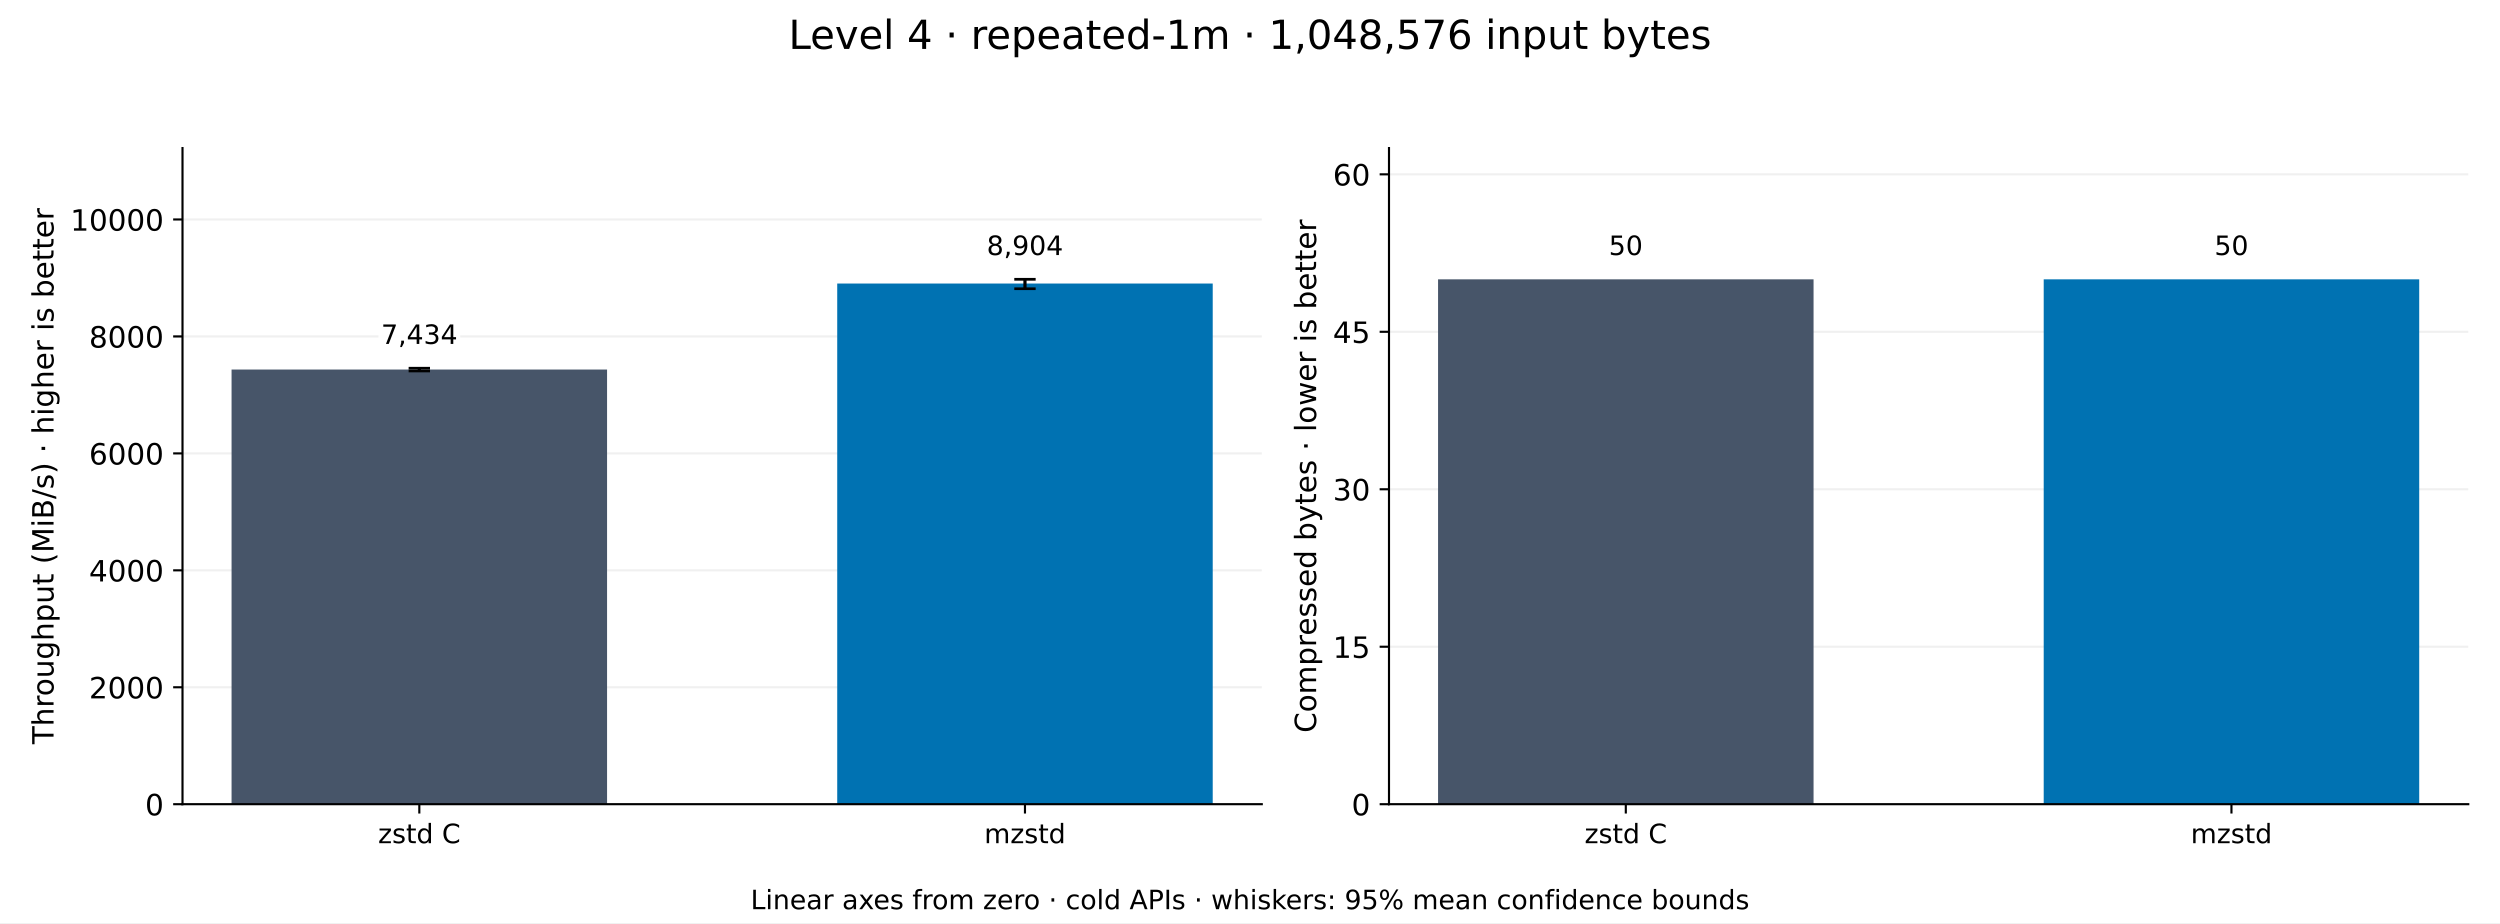
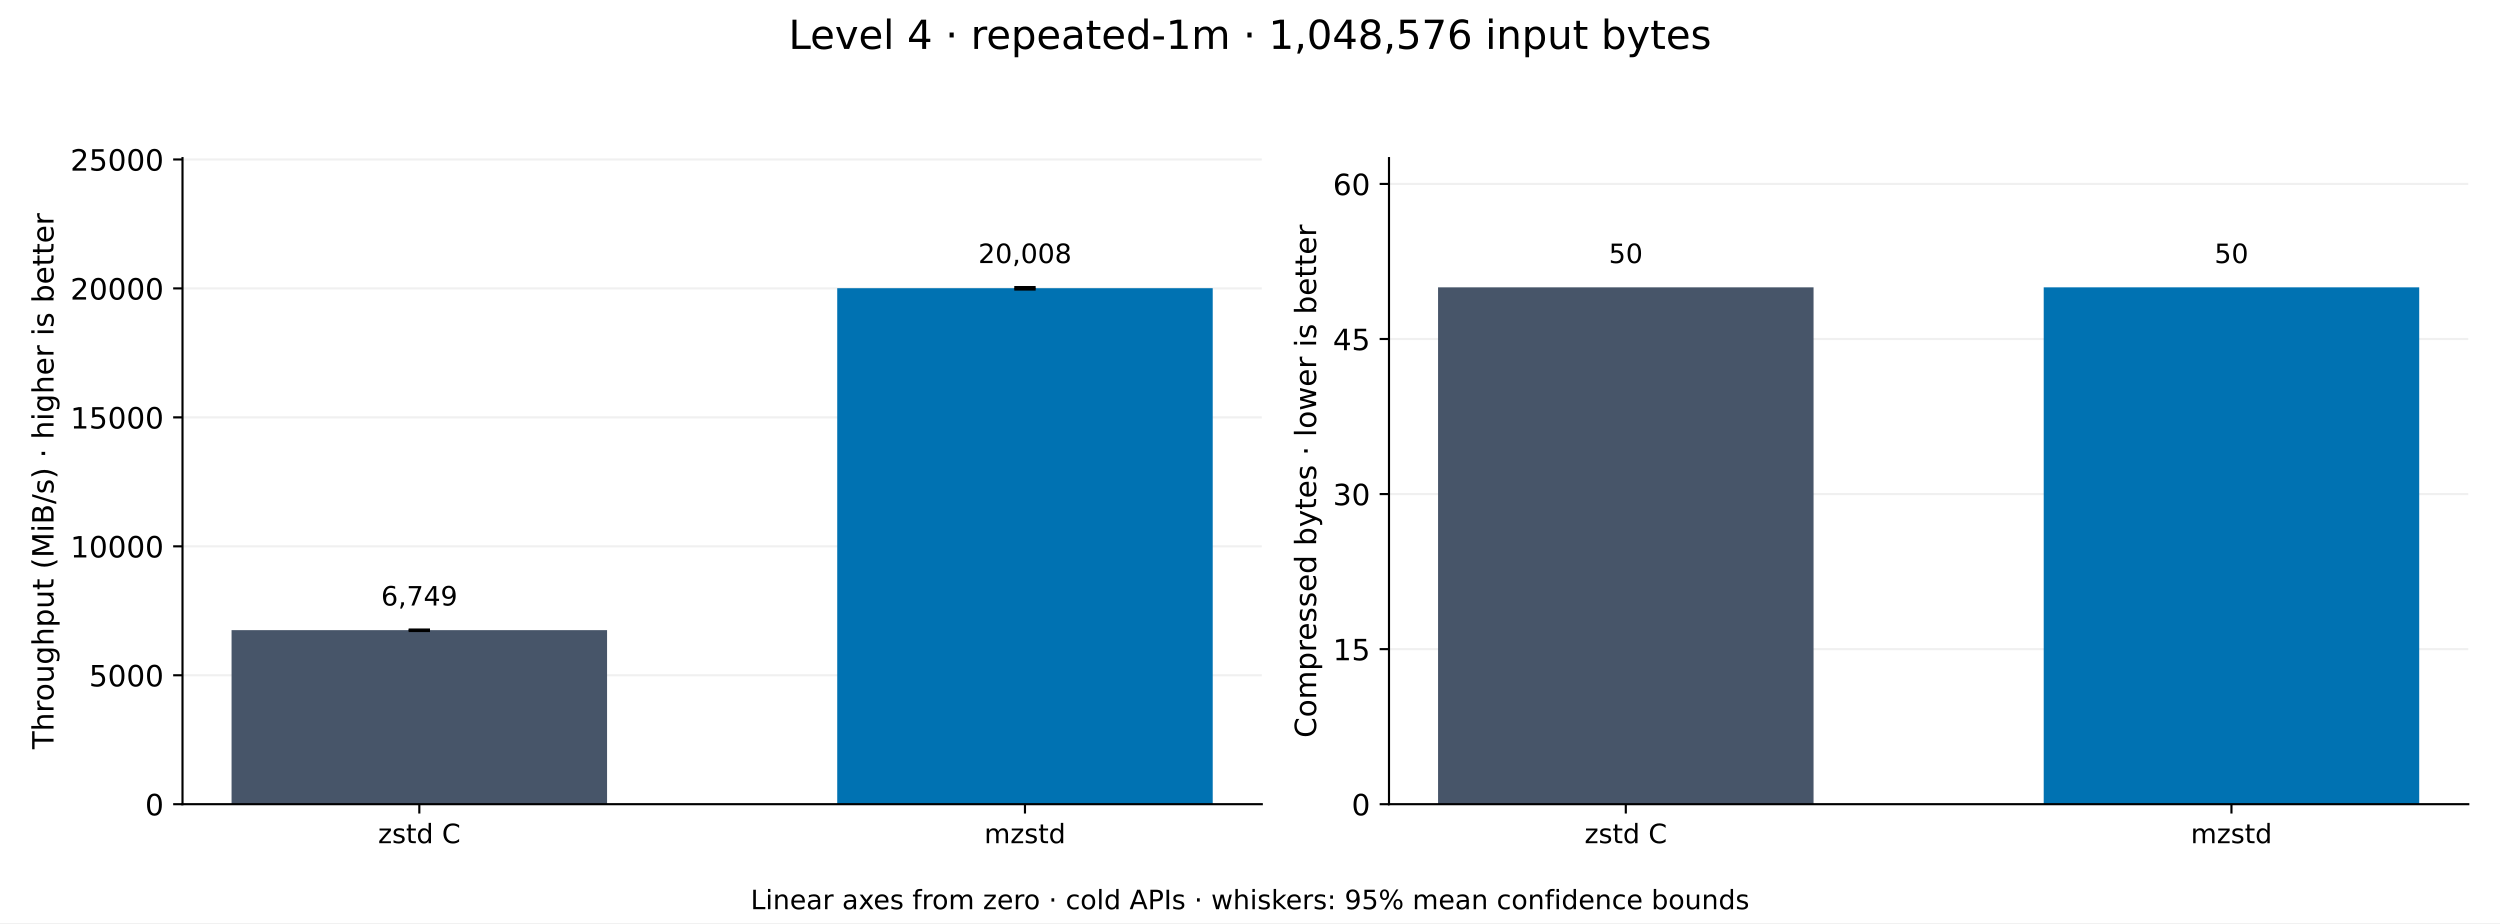
<svg xmlns="http://www.w3.org/2000/svg" xmlns:xlink="http://www.w3.org/1999/xlink" width="936pt" height="345.6pt" viewBox="0 0 936 345.6" version="1.1">
  <defs>
    <style type="text/css">*{stroke-linejoin: round; stroke-linecap: butt}</style>
  </defs>
  <g id="figure_1">
    <g id="patch_1">
      <path d="M 0 345.6 L 936 345.6 L 936 0 L 0 0 z " style="fill: #ffffff" />
    </g>
    <g id="axes_1">
      <g id="patch_2">
-         <path d="M 68.33 301.088 L 472.41 301.088 L 472.41 55.44 L 68.33 55.44 z " style="fill: #ffffff" />
+         <path d="M 68.33 301.088 L 472.41 301.088 L 472.41 59.199 L 68.33 59.199 z " style="fill: #ffffff" />
      </g>
      <g id="matplotlib.axis_1">
        <g id="xtick_1">
          <g id="line2d_1">
            <defs>
              <path id="mcbfd24ea1b" d="M 0 0 L 0 3.5 " style="stroke: #000000; stroke-width: 0.8" />
            </defs>
            <g>
              <use xlink:href="#mcbfd24ea1b" x="156.992" y="301.088" style="stroke: #000000; stroke-width: 0.8" />
            </g>
          </g>
          <g id="text_1">
            <text style="font-size: 10px; font-family: 'DejaVu Sans', 'Bitstream Vera Sans', 'Computer Modern Sans Serif', 'Lucida Grande', 'Verdana', 'Geneva', 'Lucid', 'Arial', 'Helvetica', 'Avant Garde', sans-serif; text-anchor: middle" x="156.992" y="315.686" transform="rotate(-0 156.9918 315.6864)">zstd C</text>
          </g>
        </g>
        <g id="xtick_2">
          <g id="line2d_2">
            <g>
              <use xlink:href="#mcbfd24ea1b" x="383.748" y="301.088" style="stroke: #000000; stroke-width: 0.8" />
            </g>
          </g>
          <g id="text_2">
            <text style="font-size: 10px; font-family: 'DejaVu Sans', 'Bitstream Vera Sans', 'Computer Modern Sans Serif', 'Lucida Grande', 'Verdana', 'Geneva', 'Lucid', 'Arial', 'Helvetica', 'Avant Garde', sans-serif; text-anchor: middle" x="383.748" y="315.686" transform="rotate(-0 383.7482 315.6864)">mzstd</text>
          </g>
        </g>
      </g>
      <g id="matplotlib.axis_2">
        <g id="ytick_1">
          <g id="line2d_3">
-             <path d="M 68.33 301.088 L 472.41 301.088 " clip-path="url(#p8b96617e86)" style="fill: none; stroke: #b0b0b0; stroke-opacity: 0.18; stroke-width: 0.8; stroke-linecap: square" />
+             <path d="M 68.33 301.088 L 472.41 301.088 " clip-path="url(#pf066fe0ec5)" style="fill: none; stroke: #b0b0b0; stroke-opacity: 0.18; stroke-width: 0.8; stroke-linecap: square" />
          </g>
          <g id="line2d_4">
            <defs>
              <path id="m862e928616" d="M 0 0 L -3.5 0 " style="stroke: #000000; stroke-width: 0.8" />
            </defs>
            <g>
              <use xlink:href="#m862e928616" x="68.33" y="301.088" style="stroke: #000000; stroke-width: 0.8" />
            </g>
          </g>
          <g id="text_3">
            <text style="font-size: 11px; font-family: 'DejaVu Sans', 'Bitstream Vera Sans', 'Computer Modern Sans Serif', 'Lucida Grande', 'Verdana', 'Geneva', 'Lucid', 'Arial', 'Helvetica', 'Avant Garde', sans-serif; text-anchor: end" x="61.33" y="305.267" transform="rotate(-0 61.33 305.2671)">0</text>
          </g>
        </g>
        <g id="ytick_2">
          <g id="line2d_5">
-             <path d="M 68.33 257.306 L 472.41 257.306 " clip-path="url(#p8b96617e86)" style="fill: none; stroke: #b0b0b0; stroke-opacity: 0.18; stroke-width: 0.8; stroke-linecap: square" />
+             <path d="M 68.33 252.812 L 472.41 252.812 " clip-path="url(#pf066fe0ec5)" style="fill: none; stroke: #b0b0b0; stroke-opacity: 0.18; stroke-width: 0.8; stroke-linecap: square" />
          </g>
          <g id="line2d_6">
            <g>
-               <use xlink:href="#m862e928616" x="68.33" y="257.306" style="stroke: #000000; stroke-width: 0.8" />
+               <use xlink:href="#m862e928616" x="68.33" y="252.812" style="stroke: #000000; stroke-width: 0.8" />
            </g>
          </g>
          <g id="text_4">
-             <text style="font-size: 11px; font-family: 'DejaVu Sans', 'Bitstream Vera Sans', 'Computer Modern Sans Serif', 'Lucida Grande', 'Verdana', 'Geneva', 'Lucid', 'Arial', 'Helvetica', 'Avant Garde', sans-serif; text-anchor: end" x="61.33" y="261.485" transform="rotate(-0 61.33 261.4853)">2000</text>
+             <text style="font-size: 11px; font-family: 'DejaVu Sans', 'Bitstream Vera Sans', 'Computer Modern Sans Serif', 'Lucida Grande', 'Verdana', 'Geneva', 'Lucid', 'Arial', 'Helvetica', 'Avant Garde', sans-serif; text-anchor: end" x="61.33" y="256.991" transform="rotate(-0 61.33 256.9913)">5000</text>
          </g>
        </g>
        <g id="ytick_3">
          <g id="line2d_7">
-             <path d="M 68.33 213.524 L 472.41 213.524 " clip-path="url(#p8b96617e86)" style="fill: none; stroke: #b0b0b0; stroke-opacity: 0.18; stroke-width: 0.8; stroke-linecap: square" />
+             <path d="M 68.33 204.536 L 472.41 204.536 " clip-path="url(#pf066fe0ec5)" style="fill: none; stroke: #b0b0b0; stroke-opacity: 0.18; stroke-width: 0.8; stroke-linecap: square" />
          </g>
          <g id="line2d_8">
            <g>
-               <use xlink:href="#m862e928616" x="68.33" y="213.524" style="stroke: #000000; stroke-width: 0.8" />
+               <use xlink:href="#m862e928616" x="68.33" y="204.536" style="stroke: #000000; stroke-width: 0.8" />
            </g>
          </g>
          <g id="text_5">
-             <text style="font-size: 11px; font-family: 'DejaVu Sans', 'Bitstream Vera Sans', 'Computer Modern Sans Serif', 'Lucida Grande', 'Verdana', 'Geneva', 'Lucid', 'Arial', 'Helvetica', 'Avant Garde', sans-serif; text-anchor: end" x="61.33" y="217.703" transform="rotate(-0 61.33 217.7034)">4000</text>
+             <text style="font-size: 11px; font-family: 'DejaVu Sans', 'Bitstream Vera Sans', 'Computer Modern Sans Serif', 'Lucida Grande', 'Verdana', 'Geneva', 'Lucid', 'Arial', 'Helvetica', 'Avant Garde', sans-serif; text-anchor: end" x="61.33" y="208.716" transform="rotate(-0 61.33 208.7155)">10000</text>
          </g>
        </g>
        <g id="ytick_4">
          <g id="line2d_9">
-             <path d="M 68.33 169.742 L 472.41 169.742 " clip-path="url(#p8b96617e86)" style="fill: none; stroke: #b0b0b0; stroke-opacity: 0.18; stroke-width: 0.8; stroke-linecap: square" />
+             <path d="M 68.33 156.261 L 472.41 156.261 " clip-path="url(#pf066fe0ec5)" style="fill: none; stroke: #b0b0b0; stroke-opacity: 0.18; stroke-width: 0.8; stroke-linecap: square" />
          </g>
          <g id="line2d_10">
            <g>
-               <use xlink:href="#m862e928616" x="68.33" y="169.742" style="stroke: #000000; stroke-width: 0.8" />
+               <use xlink:href="#m862e928616" x="68.33" y="156.261" style="stroke: #000000; stroke-width: 0.8" />
            </g>
          </g>
          <g id="text_6">
-             <text style="font-size: 11px; font-family: 'DejaVu Sans', 'Bitstream Vera Sans', 'Computer Modern Sans Serif', 'Lucida Grande', 'Verdana', 'Geneva', 'Lucid', 'Arial', 'Helvetica', 'Avant Garde', sans-serif; text-anchor: end" x="61.33" y="173.922" transform="rotate(-0 61.33 173.9215)">6000</text>
+             <text style="font-size: 11px; font-family: 'DejaVu Sans', 'Bitstream Vera Sans', 'Computer Modern Sans Serif', 'Lucida Grande', 'Verdana', 'Geneva', 'Lucid', 'Arial', 'Helvetica', 'Avant Garde', sans-serif; text-anchor: end" x="61.33" y="160.44" transform="rotate(-0 61.33 160.4397)">15000</text>
          </g>
        </g>
        <g id="ytick_5">
          <g id="line2d_11">
-             <path d="M 68.33 125.961 L 472.41 125.961 " clip-path="url(#p8b96617e86)" style="fill: none; stroke: #b0b0b0; stroke-opacity: 0.18; stroke-width: 0.8; stroke-linecap: square" />
+             <path d="M 68.33 107.985 L 472.41 107.985 " clip-path="url(#pf066fe0ec5)" style="fill: none; stroke: #b0b0b0; stroke-opacity: 0.18; stroke-width: 0.8; stroke-linecap: square" />
          </g>
          <g id="line2d_12">
            <g>
-               <use xlink:href="#m862e928616" x="68.33" y="125.961" style="stroke: #000000; stroke-width: 0.8" />
+               <use xlink:href="#m862e928616" x="68.33" y="107.985" style="stroke: #000000; stroke-width: 0.8" />
            </g>
          </g>
          <g id="text_7">
-             <text style="font-size: 11px; font-family: 'DejaVu Sans', 'Bitstream Vera Sans', 'Computer Modern Sans Serif', 'Lucida Grande', 'Verdana', 'Geneva', 'Lucid', 'Arial', 'Helvetica', 'Avant Garde', sans-serif; text-anchor: end" x="61.33" y="130.14" transform="rotate(-0 61.33 130.1397)">8000</text>
+             <text style="font-size: 11px; font-family: 'DejaVu Sans', 'Bitstream Vera Sans', 'Computer Modern Sans Serif', 'Lucida Grande', 'Verdana', 'Geneva', 'Lucid', 'Arial', 'Helvetica', 'Avant Garde', sans-serif; text-anchor: end" x="61.33" y="112.164" transform="rotate(-0 61.33 112.1639)">20000</text>
          </g>
        </g>
        <g id="ytick_6">
          <g id="line2d_13">
-             <path d="M 68.33 82.179 L 472.41 82.179 " clip-path="url(#p8b96617e86)" style="fill: none; stroke: #b0b0b0; stroke-opacity: 0.18; stroke-width: 0.8; stroke-linecap: square" />
+             <path d="M 68.33 59.709 L 472.41 59.709 " clip-path="url(#pf066fe0ec5)" style="fill: none; stroke: #b0b0b0; stroke-opacity: 0.18; stroke-width: 0.8; stroke-linecap: square" />
          </g>
          <g id="line2d_14">
            <g>
-               <use xlink:href="#m862e928616" x="68.33" y="82.179" style="stroke: #000000; stroke-width: 0.8" />
+               <use xlink:href="#m862e928616" x="68.33" y="59.709" style="stroke: #000000; stroke-width: 0.8" />
            </g>
          </g>
          <g id="text_8">
-             <text style="font-size: 11px; font-family: 'DejaVu Sans', 'Bitstream Vera Sans', 'Computer Modern Sans Serif', 'Lucida Grande', 'Verdana', 'Geneva', 'Lucid', 'Arial', 'Helvetica', 'Avant Garde', sans-serif; text-anchor: end" x="61.33" y="86.358" transform="rotate(-0 61.33 86.3578)">10000</text>
+             <text style="font-size: 11px; font-family: 'DejaVu Sans', 'Bitstream Vera Sans', 'Computer Modern Sans Serif', 'Lucida Grande', 'Verdana', 'Geneva', 'Lucid', 'Arial', 'Helvetica', 'Avant Garde', sans-serif; text-anchor: end" x="61.33" y="63.888" transform="rotate(-0 61.33 63.88809)">25000</text>
          </g>
        </g>
        <g id="text_9">
-           <text style="font-size: 11px; font-family: 'DejaVu Sans', 'Bitstream Vera Sans', 'Computer Modern Sans Serif', 'Lucida Grande', 'Verdana', 'Geneva', 'Lucid', 'Arial', 'Helvetica', 'Avant Garde', sans-serif; text-anchor: middle" x="20.049" y="178.264" transform="rotate(-90 20.04859 178.264)">Throughput (MiB/s) · higher is better</text>
+           <text style="font-size: 11px; font-family: 'DejaVu Sans', 'Bitstream Vera Sans', 'Computer Modern Sans Serif', 'Lucida Grande', 'Verdana', 'Geneva', 'Lucid', 'Arial', 'Helvetica', 'Avant Garde', sans-serif; text-anchor: middle" x="20.049" y="180.144" transform="rotate(-90 20.04859 180.1436)">Throughput (MiB/s) · higher is better</text>
        </g>
      </g>
      <g id="patch_3">
-         <path d="M 86.697 301.088 L 227.286 301.088 L 227.286 138.344 L 86.697 138.344 z " clip-path="url(#p8b96617e86)" style="fill: #475569" />
+         <path d="M 86.697 301.088 L 227.286 301.088 L 227.286 235.923 L 86.697 235.923 z " clip-path="url(#pf066fe0ec5)" style="fill: #475569" />
      </g>
      <g id="patch_4">
-         <path d="M 313.454 301.088 L 454.043 301.088 L 454.043 106.167 L 313.454 106.167 z " clip-path="url(#p8b96617e86)" style="fill: #0072b2" />
+         <path d="M 313.454 301.088 L 454.043 301.088 L 454.043 107.907 L 313.454 107.907 z " clip-path="url(#pf066fe0ec5)" style="fill: #0072b2" />
      </g>
      <g id="LineCollection_1">
-         <path d="M 156.992 138.907 L 156.992 137.859 " clip-path="url(#p8b96617e86)" style="fill: none; stroke: #000000; stroke-width: 1.2" />
-         <path d="M 383.748 108.097 L 383.748 104.57 " clip-path="url(#p8b96617e86)" style="fill: none; stroke: #000000; stroke-width: 1.2" />
+         <path d="M 156.992 236.153 L 156.992 235.792 " clip-path="url(#pf066fe0ec5)" style="fill: none; stroke: #000000; stroke-width: 1.2" />
+         <path d="M 383.748 108.289 L 383.748 107.577 " clip-path="url(#pf066fe0ec5)" style="fill: none; stroke: #000000; stroke-width: 1.2" />
      </g>
      <g id="line2d_15">
        <defs>
          <path id="mf7f69e77f0" d="M 4 0 L -4 -0 " style="stroke: #000000" />
        </defs>
-         <g clip-path="url(#p8b96617e86)">
-           <use xlink:href="#mf7f69e77f0" x="156.992" y="138.907" style="fill: #1f77b4; stroke: #000000" />
-           <use xlink:href="#mf7f69e77f0" x="383.748" y="108.097" style="fill: #1f77b4; stroke: #000000" />
+         <g clip-path="url(#pf066fe0ec5)">
+           <use xlink:href="#mf7f69e77f0" x="156.992" y="236.153" style="fill: #1f77b4; stroke: #000000" />
+           <use xlink:href="#mf7f69e77f0" x="383.748" y="108.289" style="fill: #1f77b4; stroke: #000000" />
        </g>
      </g>
      <g id="line2d_16">
-         <g clip-path="url(#p8b96617e86)">
-           <use xlink:href="#mf7f69e77f0" x="156.992" y="137.859" style="fill: #1f77b4; stroke: #000000" />
-           <use xlink:href="#mf7f69e77f0" x="383.748" y="104.57" style="fill: #1f77b4; stroke: #000000" />
+         <g clip-path="url(#pf066fe0ec5)">
+           <use xlink:href="#mf7f69e77f0" x="156.992" y="235.792" style="fill: #1f77b4; stroke: #000000" />
+           <use xlink:href="#mf7f69e77f0" x="383.748" y="107.577" style="fill: #1f77b4; stroke: #000000" />
        </g>
      </g>
      <g id="patch_5">
-         <path d="M 68.33 301.088 L 68.33 55.44 " style="fill: none; stroke: #000000; stroke-width: 0.8; stroke-linejoin: miter; stroke-linecap: square" />
+         <path d="M 68.33 301.088 L 68.33 59.199 " style="fill: none; stroke: #000000; stroke-width: 0.8; stroke-linejoin: miter; stroke-linecap: square" />
      </g>
      <g id="patch_6">
        <path d="M 68.33 301.088 L 472.41 301.088 " style="fill: none; stroke: #000000; stroke-width: 0.8; stroke-linejoin: miter; stroke-linecap: square" />
      </g>
      <g id="text_10">
        <g id="patch_7">
-           <path d="M 141.678 131.859 L 172.306 131.859 L 172.306 120.181 L 141.678 120.181 z " style="fill: #ffffff; opacity: 0.9" />
-         </g>
-         <text style="font-size: 10px; font-family: 'DejaVu Sans', 'Bitstream Vera Sans', 'Computer Modern Sans Serif', 'Lucida Grande', 'Verdana', 'Geneva', 'Lucid', 'Arial', 'Helvetica', 'Avant Garde', sans-serif; text-anchor: middle" x="156.992" y="128.78" transform="rotate(-0 156.9918 128.7795)">7,434</text>
+           <path d="M 141.678 229.792 L 172.306 229.792 L 172.306 218.114 L 141.678 218.114 z " style="fill: #ffffff; opacity: 0.9" />
+         </g>
+         <text style="font-size: 10px; font-family: 'DejaVu Sans', 'Bitstream Vera Sans', 'Computer Modern Sans Serif', 'Lucida Grande', 'Verdana', 'Geneva', 'Lucid', 'Arial', 'Helvetica', 'Avant Garde', sans-serif; text-anchor: middle" x="156.992" y="226.712" transform="rotate(-0 156.9918 226.7122)">6,749</text>
      </g>
      <g id="text_11">
        <g id="patch_8">
-           <path d="M 368.434 98.57 L 399.062 98.57 L 399.062 86.891 L 368.434 86.891 z " style="fill: #ffffff; opacity: 0.9" />
-         </g>
-         <text style="font-size: 10px; font-family: 'DejaVu Sans', 'Bitstream Vera Sans', 'Computer Modern Sans Serif', 'Lucida Grande', 'Verdana', 'Geneva', 'Lucid', 'Arial', 'Helvetica', 'Avant Garde', sans-serif; text-anchor: middle" x="383.748" y="95.49" transform="rotate(-0 383.7482 95.48991)">8,904</text>
+           <path d="M 365.253 101.577 L 402.244 101.577 L 402.244 89.899 L 365.253 89.899 z " style="fill: #ffffff; opacity: 0.9" />
+         </g>
+         <text style="font-size: 10px; font-family: 'DejaVu Sans', 'Bitstream Vera Sans', 'Computer Modern Sans Serif', 'Lucida Grande', 'Verdana', 'Geneva', 'Lucid', 'Arial', 'Helvetica', 'Avant Garde', sans-serif; text-anchor: middle" x="383.748" y="98.497" transform="rotate(-0 383.7482 98.49725)">20,008</text>
      </g>
    </g>
    <g id="axes_2">
      <g id="patch_9">
-         <path d="M 520.04 301.088 L 924.12 301.088 L 924.12 55.44 L 520.04 55.44 z " style="fill: #ffffff" />
+         <path d="M 520.04 301.088 L 924.12 301.088 L 924.12 59.199 L 520.04 59.199 z " style="fill: #ffffff" />
      </g>
      <g id="matplotlib.axis_3">
        <g id="xtick_3">
          <g id="line2d_17">
            <g>
              <use xlink:href="#mcbfd24ea1b" x="608.702" y="301.088" style="stroke: #000000; stroke-width: 0.8" />
            </g>
          </g>
          <g id="text_12">
            <text style="font-size: 10px; font-family: 'DejaVu Sans', 'Bitstream Vera Sans', 'Computer Modern Sans Serif', 'Lucida Grande', 'Verdana', 'Geneva', 'Lucid', 'Arial', 'Helvetica', 'Avant Garde', sans-serif; text-anchor: middle" x="608.702" y="315.686" transform="rotate(-0 608.7018 315.6864)">zstd C</text>
          </g>
        </g>
        <g id="xtick_4">
          <g id="line2d_18">
            <g>
              <use xlink:href="#mcbfd24ea1b" x="835.458" y="301.088" style="stroke: #000000; stroke-width: 0.8" />
            </g>
          </g>
          <g id="text_13">
            <text style="font-size: 10px; font-family: 'DejaVu Sans', 'Bitstream Vera Sans', 'Computer Modern Sans Serif', 'Lucida Grande', 'Verdana', 'Geneva', 'Lucid', 'Arial', 'Helvetica', 'Avant Garde', sans-serif; text-anchor: middle" x="835.458" y="315.686" transform="rotate(-0 835.4582 315.6864)">mzstd</text>
          </g>
        </g>
      </g>
      <g id="matplotlib.axis_4">
        <g id="ytick_7">
          <g id="line2d_19">
-             <path d="M 520.04 301.088 L 924.12 301.088 " clip-path="url(#pf15c45f689)" style="fill: none; stroke: #b0b0b0; stroke-opacity: 0.18; stroke-width: 0.8; stroke-linecap: square" />
+             <path d="M 520.04 301.088 L 924.12 301.088 " clip-path="url(#pe4439e3369)" style="fill: none; stroke: #b0b0b0; stroke-opacity: 0.18; stroke-width: 0.8; stroke-linecap: square" />
          </g>
          <g id="line2d_20">
            <g>
              <use xlink:href="#m862e928616" x="520.04" y="301.088" style="stroke: #000000; stroke-width: 0.8" />
            </g>
          </g>
          <g id="text_14">
            <text style="font-size: 11px; font-family: 'DejaVu Sans', 'Bitstream Vera Sans', 'Computer Modern Sans Serif', 'Lucida Grande', 'Verdana', 'Geneva', 'Lucid', 'Arial', 'Helvetica', 'Avant Garde', sans-serif; text-anchor: end" x="513.04" y="305.267" transform="rotate(-0 513.04 305.2671)">0</text>
          </g>
        </g>
        <g id="ytick_8">
          <g id="line2d_21">
-             <path d="M 520.04 242.132 L 924.12 242.132 " clip-path="url(#pf15c45f689)" style="fill: none; stroke: #b0b0b0; stroke-opacity: 0.18; stroke-width: 0.8; stroke-linecap: square" />
+             <path d="M 520.04 243.035 L 924.12 243.035 " clip-path="url(#pe4439e3369)" style="fill: none; stroke: #b0b0b0; stroke-opacity: 0.18; stroke-width: 0.8; stroke-linecap: square" />
          </g>
          <g id="line2d_22">
            <g>
-               <use xlink:href="#m862e928616" x="520.04" y="242.132" style="stroke: #000000; stroke-width: 0.8" />
+               <use xlink:href="#m862e928616" x="520.04" y="243.035" style="stroke: #000000; stroke-width: 0.8" />
            </g>
          </g>
          <g id="text_15">
-             <text style="font-size: 11px; font-family: 'DejaVu Sans', 'Bitstream Vera Sans', 'Computer Modern Sans Serif', 'Lucida Grande', 'Verdana', 'Geneva', 'Lucid', 'Arial', 'Helvetica', 'Avant Garde', sans-serif; text-anchor: end" x="513.04" y="246.312" transform="rotate(-0 513.04 246.3116)">15</text>
+             <text style="font-size: 11px; font-family: 'DejaVu Sans', 'Bitstream Vera Sans', 'Computer Modern Sans Serif', 'Lucida Grande', 'Verdana', 'Geneva', 'Lucid', 'Arial', 'Helvetica', 'Avant Garde', sans-serif; text-anchor: end" x="513.04" y="247.214" transform="rotate(-0 513.04 247.2138)">15</text>
          </g>
        </g>
        <g id="ytick_9">
          <g id="line2d_23">
-             <path d="M 520.04 183.177 L 924.12 183.177 " clip-path="url(#pf15c45f689)" style="fill: none; stroke: #b0b0b0; stroke-opacity: 0.18; stroke-width: 0.8; stroke-linecap: square" />
+             <path d="M 520.04 184.981 L 924.12 184.981 " clip-path="url(#pe4439e3369)" style="fill: none; stroke: #b0b0b0; stroke-opacity: 0.18; stroke-width: 0.8; stroke-linecap: square" />
          </g>
          <g id="line2d_24">
            <g>
-               <use xlink:href="#m862e928616" x="520.04" y="183.177" style="stroke: #000000; stroke-width: 0.8" />
+               <use xlink:href="#m862e928616" x="520.04" y="184.981" style="stroke: #000000; stroke-width: 0.8" />
            </g>
          </g>
          <g id="text_16">
-             <text style="font-size: 11px; font-family: 'DejaVu Sans', 'Bitstream Vera Sans', 'Computer Modern Sans Serif', 'Lucida Grande', 'Verdana', 'Geneva', 'Lucid', 'Arial', 'Helvetica', 'Avant Garde', sans-serif; text-anchor: end" x="513.04" y="187.356" transform="rotate(-0 513.04 187.3561)">30</text>
+             <text style="font-size: 11px; font-family: 'DejaVu Sans', 'Bitstream Vera Sans', 'Computer Modern Sans Serif', 'Lucida Grande', 'Verdana', 'Geneva', 'Lucid', 'Arial', 'Helvetica', 'Avant Garde', sans-serif; text-anchor: end" x="513.04" y="189.161" transform="rotate(-0 513.04 189.1605)">30</text>
          </g>
        </g>
        <g id="ytick_10">
          <g id="line2d_25">
-             <path d="M 520.04 124.221 L 924.12 124.221 " clip-path="url(#pf15c45f689)" style="fill: none; stroke: #b0b0b0; stroke-opacity: 0.18; stroke-width: 0.8; stroke-linecap: square" />
+             <path d="M 520.04 126.928 L 924.12 126.928 " clip-path="url(#pe4439e3369)" style="fill: none; stroke: #b0b0b0; stroke-opacity: 0.18; stroke-width: 0.8; stroke-linecap: square" />
          </g>
          <g id="line2d_26">
            <g>
-               <use xlink:href="#m862e928616" x="520.04" y="124.221" style="stroke: #000000; stroke-width: 0.8" />
+               <use xlink:href="#m862e928616" x="520.04" y="126.928" style="stroke: #000000; stroke-width: 0.8" />
            </g>
          </g>
          <g id="text_17">
-             <text style="font-size: 11px; font-family: 'DejaVu Sans', 'Bitstream Vera Sans', 'Computer Modern Sans Serif', 'Lucida Grande', 'Verdana', 'Geneva', 'Lucid', 'Arial', 'Helvetica', 'Avant Garde', sans-serif; text-anchor: end" x="513.04" y="128.401" transform="rotate(-0 513.04 128.4006)">45</text>
+             <text style="font-size: 11px; font-family: 'DejaVu Sans', 'Bitstream Vera Sans', 'Computer Modern Sans Serif', 'Lucida Grande', 'Verdana', 'Geneva', 'Lucid', 'Arial', 'Helvetica', 'Avant Garde', sans-serif; text-anchor: end" x="513.04" y="131.107" transform="rotate(-0 513.04 131.1072)">45</text>
          </g>
        </g>
        <g id="ytick_11">
          <g id="line2d_27">
-             <path d="M 520.04 65.266 L 924.12 65.266 " clip-path="url(#pf15c45f689)" style="fill: none; stroke: #b0b0b0; stroke-opacity: 0.18; stroke-width: 0.8; stroke-linecap: square" />
+             <path d="M 520.04 68.875 L 924.12 68.875 " clip-path="url(#pe4439e3369)" style="fill: none; stroke: #b0b0b0; stroke-opacity: 0.18; stroke-width: 0.8; stroke-linecap: square" />
          </g>
          <g id="line2d_28">
            <g>
-               <use xlink:href="#m862e928616" x="520.04" y="65.266" style="stroke: #000000; stroke-width: 0.8" />
+               <use xlink:href="#m862e928616" x="520.04" y="68.875" style="stroke: #000000; stroke-width: 0.8" />
            </g>
          </g>
          <g id="text_18">
-             <text style="font-size: 11px; font-family: 'DejaVu Sans', 'Bitstream Vera Sans', 'Computer Modern Sans Serif', 'Lucida Grande', 'Verdana', 'Geneva', 'Lucid', 'Arial', 'Helvetica', 'Avant Garde', sans-serif; text-anchor: end" x="513.04" y="69.445" transform="rotate(-0 513.04 69.44506)">60</text>
+             <text style="font-size: 11px; font-family: 'DejaVu Sans', 'Bitstream Vera Sans', 'Computer Modern Sans Serif', 'Lucida Grande', 'Verdana', 'Geneva', 'Lucid', 'Arial', 'Helvetica', 'Avant Garde', sans-serif; text-anchor: end" x="513.04" y="73.054" transform="rotate(-0 513.04 73.05386)">60</text>
          </g>
        </g>
        <g id="text_19">
-           <text style="font-size: 11px; font-family: 'DejaVu Sans', 'Bitstream Vera Sans', 'Computer Modern Sans Serif', 'Lucida Grande', 'Verdana', 'Geneva', 'Lucid', 'Arial', 'Helvetica', 'Avant Garde', sans-serif; text-anchor: middle" x="492.755" y="178.264" transform="rotate(-90 492.7548 178.264)">Compressed bytes · lower is better</text>
+           <text style="font-size: 11px; font-family: 'DejaVu Sans', 'Bitstream Vera Sans', 'Computer Modern Sans Serif', 'Lucida Grande', 'Verdana', 'Geneva', 'Lucid', 'Arial', 'Helvetica', 'Avant Garde', sans-serif; text-anchor: middle" x="492.755" y="180.144" transform="rotate(-90 492.7548 180.1436)">Compressed bytes · lower is better</text>
        </g>
      </g>
      <g id="patch_10">
-         <path d="M 538.407 301.088 L 678.996 301.088 L 678.996 104.57 L 538.407 104.57 z " clip-path="url(#pf15c45f689)" style="fill: #475569" />
+         <path d="M 538.407 301.088 L 678.996 301.088 L 678.996 107.577 L 538.407 107.577 z " clip-path="url(#pe4439e3369)" style="fill: #475569" />
      </g>
      <g id="patch_11">
-         <path d="M 765.164 301.088 L 905.753 301.088 L 905.753 104.57 L 765.164 104.57 z " clip-path="url(#pf15c45f689)" style="fill: #0072b2" />
+         <path d="M 765.164 301.088 L 905.753 301.088 L 905.753 107.577 L 765.164 107.577 z " clip-path="url(#pe4439e3369)" style="fill: #0072b2" />
      </g>
      <g id="patch_12">
-         <path d="M 520.04 301.088 L 520.04 55.44 " style="fill: none; stroke: #000000; stroke-width: 0.8; stroke-linejoin: miter; stroke-linecap: square" />
+         <path d="M 520.04 301.088 L 520.04 59.199 " style="fill: none; stroke: #000000; stroke-width: 0.8; stroke-linejoin: miter; stroke-linecap: square" />
      </g>
      <g id="patch_13">
        <path d="M 520.04 301.088 L 924.12 301.088 " style="fill: none; stroke: #000000; stroke-width: 0.8; stroke-linejoin: miter; stroke-linecap: square" />
      </g>
      <g id="text_20">
        <g id="patch_14">
-           <path d="M 601.339 98.57 L 616.064 98.57 L 616.064 86.891 L 601.339 86.891 z " style="fill: #ffffff; opacity: 0.9" />
-         </g>
-         <text style="font-size: 10px; font-family: 'DejaVu Sans', 'Bitstream Vera Sans', 'Computer Modern Sans Serif', 'Lucida Grande', 'Verdana', 'Geneva', 'Lucid', 'Arial', 'Helvetica', 'Avant Garde', sans-serif; text-anchor: middle" x="608.702" y="95.49" transform="rotate(-0 608.7018 95.48991)">50</text>
+           <path d="M 601.339 101.577 L 616.064 101.577 L 616.064 89.899 L 601.339 89.899 z " style="fill: #ffffff; opacity: 0.9" />
+         </g>
+         <text style="font-size: 10px; font-family: 'DejaVu Sans', 'Bitstream Vera Sans', 'Computer Modern Sans Serif', 'Lucida Grande', 'Verdana', 'Geneva', 'Lucid', 'Arial', 'Helvetica', 'Avant Garde', sans-serif; text-anchor: middle" x="608.702" y="98.497" transform="rotate(-0 608.7018 98.49725)">50</text>
      </g>
      <g id="text_21">
        <g id="patch_15">
-           <path d="M 828.096 98.57 L 842.821 98.57 L 842.821 86.891 L 828.096 86.891 z " style="fill: #ffffff; opacity: 0.9" />
-         </g>
-         <text style="font-size: 10px; font-family: 'DejaVu Sans', 'Bitstream Vera Sans', 'Computer Modern Sans Serif', 'Lucida Grande', 'Verdana', 'Geneva', 'Lucid', 'Arial', 'Helvetica', 'Avant Garde', sans-serif; text-anchor: middle" x="835.458" y="95.49" transform="rotate(-0 835.4582 95.48991)">50</text>
+           <path d="M 828.096 101.577 L 842.821 101.577 L 842.821 89.899 L 828.096 89.899 z " style="fill: #ffffff; opacity: 0.9" />
+         </g>
+         <text style="font-size: 10px; font-family: 'DejaVu Sans', 'Bitstream Vera Sans', 'Computer Modern Sans Serif', 'Lucida Grande', 'Verdana', 'Geneva', 'Lucid', 'Arial', 'Helvetica', 'Avant Garde', sans-serif; text-anchor: middle" x="835.458" y="98.497" transform="rotate(-0 835.4582 98.49725)">50</text>
      </g>
    </g>
    <g id="text_22">
      <text style="font-size: 15px; font-family: 'DejaVu Sans', 'Bitstream Vera Sans', 'Computer Modern Sans Serif', 'Lucida Grande', 'Verdana', 'Geneva', 'Lucid', 'Arial', 'Helvetica', 'Avant Garde', sans-serif; text-anchor: middle" x="468" y="18.31" transform="rotate(-0 468 18.30966)">Level 4 · repeated-1m · 1,048,576 input bytes</text>
    </g>
    <g id="text_23">
      <text style="font-size: 10px; font-family: 'DejaVu Sans', 'Bitstream Vera Sans', 'Computer Modern Sans Serif', 'Lucida Grande', 'Verdana', 'Geneva', 'Lucid', 'Arial', 'Helvetica', 'Avant Garde', sans-serif; text-anchor: middle" x="468" y="340.416" transform="rotate(-0 468 340.416)">Linear axes from zero · cold APIs · whiskers: 95% mean confidence bounds</text>
    </g>
  </g>
  <defs>
-     <clipPath id="p8b96617e86">
-       <rect x="68.33" y="55.44" width="404.08" height="245.648" />
+     <clipPath id="pf066fe0ec5">
+       <rect x="68.33" y="59.199" width="404.08" height="241.889" />
    </clipPath>
-     <clipPath id="pf15c45f689">
-       <rect x="520.04" y="55.44" width="404.08" height="245.648" />
+     <clipPath id="pe4439e3369">
+       <rect x="520.04" y="59.199" width="404.08" height="241.889" />
    </clipPath>
  </defs>
</svg>
